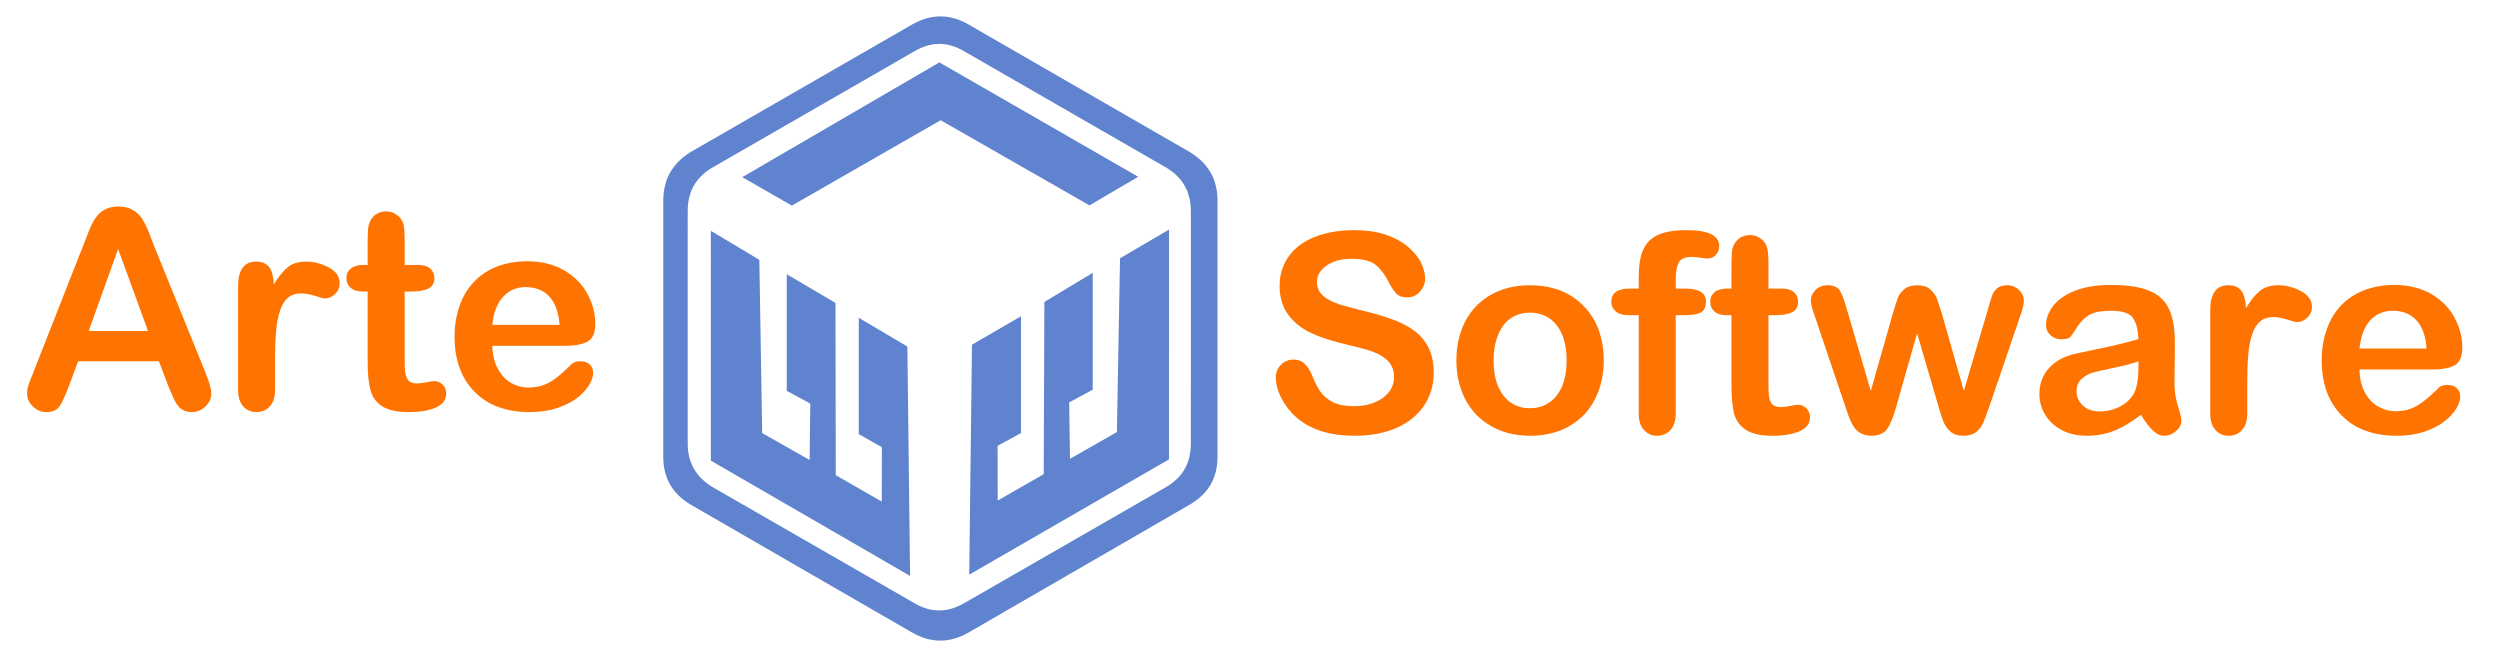
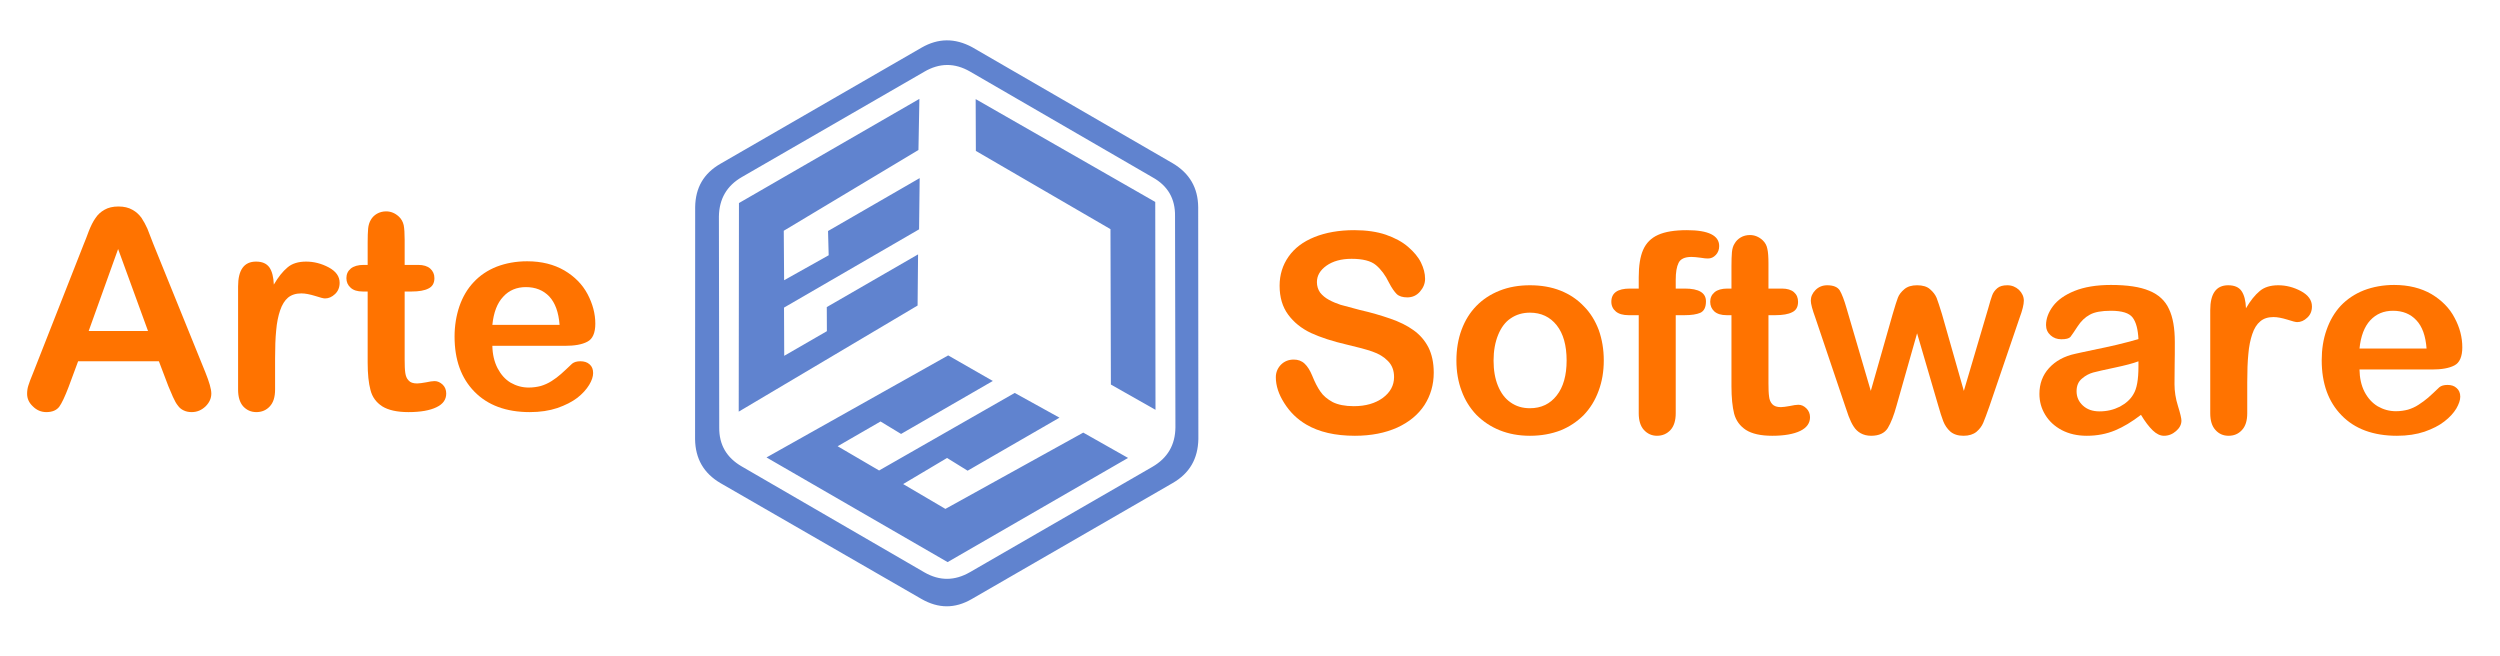
- <svg xmlns="http://www.w3.org/2000/svg" viewBox="251.2 38.6 1923.4 504.7">
-   <path d="M 953.3 525.4 C 967.6 533.5 981.8 533.5 996.2 525.4 L 1166.9 427.1 C 1180.9 418.4 1187.9 406.2 1187.9 389.7 L 1187.9 192.7 C 1187.9 176.3 1180.9 164.3 1166.9 155.9 L 996.2 57.3 C 981.8 49.2 967.6 49.2 953.3 57.3 L 782.8 155.9 C 768.5 164.3 761.5 176.3 761.5 192.7 L 761.5 389.7 C 761.5 406.2 768.5 418.4 782.8 427.1 M 801.2 415.3 C 788.5 407.8 782 396.7 782 381.5 L 782 202.9 C 782 188 788.2 176.8 801.2 169.3 L 956.5 80 C 969.2 72.7 981.9 72.5 994.6 80 L 1149.9 169.3 C 1162.6 176.9 1169.1 188 1169.1 202.9 L 1169.1 381.5 C 1169.2 396.7 1162.8 407.8 1149.9 415.3 L 994.6 504.7 C 981.9 512.2 969.2 512.2 956.5 504.7 M 1127.1 407.8 L 1089 385.9 L 974.5 451.6 L 860 386.1 L 822.5 408.1 L 975.5 496.1 M 952.5 102 L 798.8 190.7 L 798.8 367.5 L 836.5 345.4 L 838.9 211.7 L 875 191.1 L 875.6 234.5 L 857.5 244.3 L 857.5 334.2 L 894.7 311.8 L 895.2 179.3 L 930.6 159 L 930.7 201.1 L 912.7 210.9 L 912.7 300.8 L 950.4 278.9 M 1000.1 277.5 L 1037.5 299.6 L 1037.5 210.1 L 1019.7 200 L 1019.8 158.2 L 1055.2 178.5 L 1055.4 311 L 1092.9 333.1 L 1092.9 243.4 L 1074.8 233.6 L 1075.3 190.2 L 1111.8 210.9 L 1114 344.2 L 1151.3 366.5 L 1151.3 189.7 L 998 101" style="stroke-miterlimit: 1; fill: rgb(96, 131, 207);" transform="matrix(-1, -0.000062, 0.000062, -1, 1949.382, 582.7604)" />
+ <svg xmlns="http://www.w3.org/2000/svg" xmlns:ns1="https://boxy-svg.com" viewBox="251.2 38.6 1923.4 504.7">
  <g transform="matrix(1.211293, 0, 0, 1.211293, -264.0589, 21.34488)" style="">
    <path d="M 532.3 259.5 L 526.3 243.7 L 475 243.7 L 469 259.9 C 466.6 266.2 464.6 270.4 463 272.6 C 461.3 274.8 458.6 276 454.8 276 C 451.6 276 448.7 274.8 446.3 272.4 C 443.8 270.1 442.6 267.4 442.6 264.4 C 442.6 262.7 442.8 260.9 443.4 259.1 C 444 257.2 444.9 254.7 446.3 251.4 L 478.5 169.5 C 479.5 167.1 480.6 164.3 481.8 161 C 483.1 157.7 484.5 154.9 486 152.8 C 487.4 150.6 489.4 148.8 491.7 147.5 C 494.1 146.1 497.1 145.4 500.6 145.4 C 504.1 145.4 507.1 146.1 509.5 147.5 C 511.9 148.8 513.8 150.6 515.3 152.7 C 516.7 154.8 517.9 157.1 519 159.5 C 520 162 521.2 165.2 522.8 169.3 L 555.8 250.7 C 558.3 256.9 559.6 261.4 559.6 264.2 C 559.6 267.2 558.4 269.9 556 272.3 C 553.5 274.7 550.6 276 547.1 276 C 545.1 276 543.4 275.6 542 274.9 C 540.5 274.2 539.3 273.2 538.4 271.9 C 537.4 270.7 536.3 268.8 535.2 266.3 C 534.1 263.7 533.1 261.5 532.3 259.5 Z M 481.7 224.5 L 519.4 224.5 L 500.4 172.4 Z" style="fill: rgb(255, 115, 0); white-space: pre;" />
    <path d="M 745 202.7 C 748.7 198.6 753.6 196.6 759.4 196.6 C 765.5 196.6 770.5 198.6 774.3 202.6 C 778 206.6 780.2 212.6 780.8 220.6 L 738.1 220.6 C 738.9 212.7 741.2 206.7 745 202.7 Z M 798.4 231.3 C 801.8 229.6 803.5 225.7 803.5 219.8 C 803.5 213.5 801.8 207.2 798.6 201.1 C 795.3 194.9 790.4 189.9 783.8 186 C 777.2 182.2 769.4 180.2 760.2 180.2 C 753.1 180.2 746.7 181.4 740.9 183.6 C 735.1 185.9 730.2 189.2 726.3 193.4 C 722.3 197.6 719.3 202.7 717.2 208.7 C 715.2 214.6 714.1 221.1 714.1 228 C 714.1 242.8 718.3 254.4 726.7 263 C 735.1 271.6 746.8 276 761.9 276 C 768.5 276 774.3 275.1 779.4 273.4 C 784.5 271.6 788.7 269.5 792.1 266.9 C 795.4 264.3 797.9 261.5 799.6 258.7 C 801.3 255.9 802.1 253.4 802.1 251.2 C 802.1 248.8 801.4 247 799.9 245.7 C 798.4 244.3 796.4 243.7 794 243.7 C 791.8 243.7 790.1 244.2 788.8 245.2 C 785.9 248 783.5 250.2 781.7 251.8 C 779.9 253.4 777.9 254.9 775.7 256.3 C 773.5 257.7 771.2 258.7 768.9 259.4 C 766.6 260 764 260.4 761.2 260.4 C 757 260.4 753.2 259.3 749.7 257.3 C 746.2 255.2 743.5 252.1 741.4 248.1 C 739.3 244 738.2 239.3 738.1 233.9 L 784.1 233.9 C 790.3 233.9 795 233.1 798.4 231.3 Z" style="fill: rgb(255, 115, 0); white-space: pre;" />
    <path d="M 656.3 182.5 L 658.9 182.5 L 658.9 168.3 C 658.9 164.6 659 161.6 659.2 159.4 C 659.4 157.3 660 155.4 660.9 153.9 C 661.8 152.3 663.1 151 664.8 150 C 666.6 149 668.5 148.5 670.6 148.5 C 673.6 148.5 676.3 149.6 678.7 151.8 C 680.3 153.3 681.3 155.1 681.8 157.3 C 682.2 159.4 682.4 162.5 682.4 166.5 L 682.4 182.5 L 691 182.5 C 694.3 182.5 696.9 183.3 698.6 184.8 C 700.4 186.4 701.3 188.4 701.3 190.9 C 701.3 194.1 700 196.3 697.5 197.5 C 695 198.8 691.4 199.4 686.8 199.4 L 682.4 199.4 L 682.4 242.6 C 682.4 246.3 682.5 249.1 682.8 251.1 C 683.1 253.1 683.7 254.7 684.9 255.9 C 686 257.2 687.8 257.8 690.3 257.8 C 691.7 257.8 693.6 257.5 695.9 257.1 C 698.3 256.6 700.1 256.3 701.4 256.3 C 703.3 256.3 705 257.1 706.6 258.6 C 708.1 260.1 708.8 262 708.8 264.2 C 708.8 268 706.8 270.9 702.6 272.9 C 698.5 274.9 692.6 276 684.8 276 C 677.5 276 671.9 274.7 668.1 272.3 C 664.3 269.8 661.8 266.4 660.7 262 C 659.5 257.6 658.9 251.8 658.9 244.5 L 658.9 199.4 L 655.8 199.4 C 652.4 199.4 649.8 198.6 648.1 197 C 646.3 195.4 645.4 193.4 645.4 190.9 C 645.4 188.4 646.3 186.4 648.2 184.8 C 650.1 183.3 652.8 182.5 656.3 182.5 Z" style="fill: rgb(255, 115, 0); white-space: pre;" />
    <path d="M 600.1 242 L 600.1 261.7 C 600.1 266.4 599 270 596.7 272.4 C 594.5 274.8 591.6 276 588.2 276 C 584.8 276 582 274.7 579.8 272.3 C 577.7 269.9 576.6 266.4 576.6 261.7 L 576.6 196.2 C 576.6 185.7 580.4 180.4 588 180.4 C 591.9 180.4 594.7 181.6 596.5 184.1 C 598.2 186.6 599.1 190.2 599.3 195 C 602.1 190.2 605 186.6 608 184.1 C 610.9 181.6 614.9 180.4 619.8 180.4 C 624.7 180.4 629.5 181.6 634.2 184.1 C 638.8 186.6 641.1 189.8 641.1 193.9 C 641.1 196.8 640.1 199.2 638.2 201 C 636.2 202.9 634.1 203.8 631.8 203.8 C 630.9 203.8 628.8 203.3 625.5 202.2 C 622.2 201.2 619.3 200.6 616.8 200.6 C 613.3 200.6 610.5 201.5 608.3 203.3 C 606.2 205.1 604.5 207.8 603.3 211.4 C 602.1 214.9 601.2 219.2 600.8 224.1 C 600.3 229 600.1 235 600.1 242 Z" style="fill: rgb(255, 115, 0); white-space: pre;" />
  </g>
  <g transform="matrix(1.211293, 0, 0, 1.211293, 185.4859, 39.55307)" style="">
    <path d="M 1559.7 202.7 C 1563.5 198.6 1568.3 196.6 1574.2 196.6 C 1580.3 196.6 1585.3 198.6 1589 202.6 C 1592.8 206.6 1594.9 212.6 1595.5 220.6 L 1552.9 220.6 C 1553.7 212.7 1556 206.7 1559.7 202.7 Z M 1613.2 231.3 C 1616.5 229.6 1618.2 225.7 1618.2 219.8 C 1618.2 213.5 1616.6 207.2 1613.3 201.1 C 1610.1 194.9 1605.1 189.9 1598.6 186 C 1592 182.2 1584.1 180.2 1574.9 180.2 C 1567.9 180.2 1561.5 181.4 1555.7 183.6 C 1549.9 185.9 1545 189.2 1541 193.4 C 1537.1 197.6 1534.1 202.7 1532 208.7 C 1529.9 214.6 1528.9 221.1 1528.9 228 C 1528.9 242.8 1533.1 254.4 1541.5 263 C 1549.8 271.6 1561.6 276 1576.7 276 C 1583.3 276 1589.1 275.1 1594.2 273.4 C 1599.3 271.6 1603.5 269.5 1606.8 266.9 C 1610.2 264.3 1612.7 261.5 1614.4 258.7 C 1616 255.9 1616.9 253.4 1616.9 251.2 C 1616.9 248.8 1616.1 247 1614.6 245.7 C 1613.1 244.3 1611.2 243.7 1608.8 243.7 C 1606.5 243.7 1604.8 244.2 1603.6 245.2 C 1600.7 248 1598.3 250.2 1596.5 251.8 C 1594.6 253.4 1592.6 254.9 1590.4 256.3 C 1588.3 257.7 1586 258.7 1583.7 259.4 C 1581.4 260 1578.8 260.4 1576 260.4 C 1571.8 260.4 1568 259.3 1564.5 257.3 C 1561 255.2 1558.2 252.1 1556.1 248.1 C 1554 244 1553 239.3 1552.9 233.9 L 1598.9 233.9 C 1605 233.9 1609.8 233.1 1613.2 231.3 Z" style="fill: rgb(255, 115, 0); white-space: pre;" />
    <path d="M 1481.6 242 L 1481.6 261.7 C 1481.6 266.4 1480.5 270 1478.2 272.4 C 1476 274.8 1473.2 276 1469.7 276 C 1466.3 276 1463.5 274.7 1461.4 272.3 C 1459.2 269.9 1458.1 266.4 1458.1 261.7 L 1458.1 196.2 C 1458.1 185.7 1461.9 180.4 1469.5 180.4 C 1473.4 180.4 1476.3 181.6 1478 184.1 C 1479.7 186.6 1480.6 190.2 1480.8 195 C 1483.6 190.2 1486.5 186.6 1489.5 184.1 C 1492.4 181.6 1496.4 180.4 1501.3 180.4 C 1506.2 180.4 1511 181.6 1515.7 184.1 C 1520.3 186.6 1522.7 189.8 1522.7 193.9 C 1522.7 196.8 1521.7 199.2 1519.7 201 C 1517.7 202.9 1515.6 203.8 1513.3 203.8 C 1512.4 203.8 1510.3 203.3 1507 202.2 C 1503.7 201.2 1500.8 200.6 1498.3 200.6 C 1494.8 200.6 1492 201.5 1489.9 203.3 C 1487.7 205.1 1486 207.8 1484.8 211.4 C 1483.6 214.9 1482.7 219.2 1482.3 224.1 C 1481.8 229 1481.6 235 1481.6 242 Z" style="fill: rgb(255, 115, 0); white-space: pre;" />
    <path d="M 1412.5 232 C 1412.5 240.2 1411.5 246.1 1409.3 249.6 C 1407.5 252.8 1404.6 255.4 1400.7 257.5 C 1396.7 259.5 1392.5 260.5 1387.8 260.5 C 1383.4 260.5 1379.9 259.3 1377.2 256.8 C 1374.5 254.3 1373.2 251.3 1373.2 247.7 C 1373.2 244.3 1374.3 241.6 1376.6 239.7 C 1378.9 237.7 1381.3 236.5 1383.8 235.8 C 1386.4 235.1 1390.9 234.1 1397.5 232.7 C 1404.1 231.3 1409.1 230 1412.5 228.7 Z M 1421.6 272.6 C 1423.9 274.8 1426.3 276 1428.7 276 C 1431.6 276 1434.1 275 1436.4 273 C 1438.7 271 1439.8 268.8 1439.8 266.4 C 1439.8 265 1439.1 261.9 1437.6 257.1 C 1436.1 252.4 1435.4 247.7 1435.4 243.3 C 1435.5 238.6 1435.5 234.3 1435.5 230.5 C 1435.6 226.7 1435.6 222 1435.6 216.5 C 1435.6 207.7 1434.4 200.7 1431.9 195.5 C 1429.5 190.2 1425.3 186.3 1419.4 183.9 C 1413.5 181.4 1405.4 180.2 1395 180.2 C 1385.8 180.2 1378.1 181.5 1371.9 184 C 1365.7 186.5 1361.1 189.8 1358.2 193.7 C 1355.3 197.6 1353.8 201.6 1353.8 205.7 C 1353.8 208.3 1354.8 210.5 1356.7 212.2 C 1358.6 213.9 1360.9 214.7 1363.5 214.7 C 1366.5 214.7 1368.4 214.2 1369.3 213.2 C 1370.1 212.1 1371.7 209.9 1373.8 206.6 C 1376 203.2 1378.6 200.7 1381.6 199.1 C 1384.6 197.4 1389.1 196.6 1395 196.6 C 1402 196.6 1406.6 198 1408.8 200.9 C 1411 203.8 1412.2 208.4 1412.5 214.6 C 1407.6 216 1403 217.2 1398.8 218.2 C 1394.6 219.2 1389.5 220.3 1383.6 221.5 C 1377.7 222.8 1374 223.5 1372.5 223.9 C 1365.4 225.4 1359.8 228.5 1355.7 233 C 1351.6 237.5 1349.6 243 1349.6 249.4 C 1349.6 254.2 1350.8 258.6 1353.3 262.7 C 1355.8 266.8 1359.3 270 1363.8 272.4 C 1368.4 274.8 1373.7 276 1379.7 276 C 1386.3 276 1392.3 274.8 1397.6 272.6 C 1402.9 270.4 1408.4 267.1 1414.1 262.7 C 1416.7 267 1419.2 270.3 1421.6 272.6 Z" style="fill: rgb(255, 115, 0); white-space: pre;" />
    <path d="M 1227.1 195 L 1242.5 247.5 L 1256.4 198.7 C 1257.9 193.6 1259 190.1 1259.7 188.3 C 1260.4 186.4 1261.8 184.6 1263.8 182.9 C 1265.8 181.2 1268.5 180.4 1271.9 180.4 C 1275.4 180.4 1278.2 181.2 1280.1 182.9 C 1282.1 184.6 1283.5 186.5 1284.3 188.4 C 1285.1 190.4 1286.2 193.9 1287.7 198.7 L 1301.6 247.5 L 1317.1 195 C 1318.1 191.2 1319 188.5 1319.6 186.8 C 1320.2 185.1 1321.3 183.6 1322.8 182.3 C 1324.3 181 1326.4 180.4 1329.2 180.4 C 1332.1 180.4 1334.5 181.4 1336.6 183.3 C 1338.6 185.3 1339.7 187.6 1339.7 190.2 C 1339.7 192.6 1338.8 196.3 1337 201.1 L 1317.8 257.4 C 1316.1 262.2 1314.8 265.7 1313.9 267.8 C 1313 269.9 1311.6 271.8 1309.6 273.5 C 1307.6 275.1 1304.9 276 1301.4 276 C 1297.9 276 1295.1 275.1 1293 273.3 C 1291 271.5 1289.5 269.3 1288.5 266.7 C 1287.5 264.2 1286.5 260.8 1285.3 256.7 L 1271.9 210.9 L 1258.9 256.7 C 1257.2 263 1255.3 267.8 1253.3 271.1 C 1251.3 274.3 1247.8 276 1242.7 276 C 1240.1 276 1237.9 275.4 1236.1 274.4 C 1234.3 273.4 1232.8 272 1231.6 270.1 C 1230.4 268.3 1229.4 266.1 1228.4 263.5 C 1227.5 261 1226.8 258.9 1226.3 257.4 L 1207.3 201.1 C 1205.4 195.9 1204.4 192.2 1204.4 190.2 C 1204.4 187.7 1205.4 185.4 1207.4 183.4 C 1209.4 181.4 1211.9 180.4 1214.8 180.4 C 1218.7 180.4 1221.4 181.5 1222.8 183.7 C 1224.1 185.9 1225.6 189.7 1227.1 195 Z" style="fill: rgb(255, 115, 0); white-space: pre;" />
    <path d="M 1151.4 182.5 L 1154 182.5 L 1154 168.3 C 1154 164.6 1154.1 161.6 1154.3 159.4 C 1154.5 157.3 1155 155.4 1156 153.9 C 1156.9 152.3 1158.2 151 1159.9 150 C 1161.6 149 1163.6 148.5 1165.7 148.5 C 1168.7 148.5 1171.4 149.6 1173.8 151.8 C 1175.4 153.3 1176.4 155.1 1176.8 157.3 C 1177.3 159.4 1177.5 162.5 1177.5 166.5 L 1177.5 182.5 L 1186.1 182.5 C 1189.4 182.5 1192 183.3 1193.7 184.8 C 1195.5 186.4 1196.3 188.4 1196.3 190.9 C 1196.3 194.1 1195.1 196.3 1192.6 197.5 C 1190.1 198.8 1186.5 199.4 1181.9 199.4 L 1177.5 199.4 L 1177.5 242.6 C 1177.5 246.3 1177.6 249.1 1177.9 251.1 C 1178.1 253.1 1178.8 254.7 1179.9 255.9 C 1181.1 257.2 1182.9 257.8 1185.4 257.8 C 1186.8 257.8 1188.6 257.5 1191 257.1 C 1193.3 256.6 1195.2 256.3 1196.5 256.3 C 1198.4 256.3 1200.1 257.1 1201.6 258.6 C 1203.1 260.1 1203.9 262 1203.9 264.2 C 1203.9 268 1201.8 270.9 1197.7 272.9 C 1193.6 274.9 1187.6 276 1179.9 276 C 1172.5 276 1167 274.7 1163.2 272.3 C 1159.4 269.8 1156.9 266.4 1155.7 262 C 1154.6 257.6 1154 251.8 1154 244.5 L 1154 199.4 L 1150.9 199.4 C 1147.5 199.4 1144.9 198.6 1143.1 197 C 1141.4 195.4 1140.5 193.4 1140.5 190.9 C 1140.5 188.4 1141.4 186.4 1143.3 184.8 C 1145.1 183.3 1147.8 182.5 1151.4 182.5 Z" style="fill: rgb(255, 115, 0); white-space: pre;" />
    <path d="M 1089.5 182.5 L 1095.1 182.5 L 1095.1 175.4 C 1095.1 168.1 1096 162.2 1097.9 157.9 C 1099.8 153.6 1102.9 150.4 1107.4 148.4 C 1111.8 146.4 1117.9 145.4 1125.7 145.4 C 1139.4 145.4 1146.2 148.8 1146.2 155.5 C 1146.2 157.7 1145.5 159.6 1144.1 161.1 C 1142.6 162.7 1141 163.4 1139 163.4 C 1138.1 163.4 1136.5 163.3 1134.3 162.9 C 1132 162.6 1130.1 162.4 1128.6 162.4 C 1124.3 162.4 1121.6 163.7 1120.4 166.2 C 1119.2 168.6 1118.6 172.2 1118.6 176.9 L 1118.6 182.5 L 1124.4 182.5 C 1133.3 182.5 1137.8 185.2 1137.8 190.6 C 1137.8 194.4 1136.6 196.8 1134.2 197.9 C 1131.8 198.9 1128.6 199.4 1124.4 199.4 L 1118.6 199.4 L 1118.6 261.7 C 1118.6 266.3 1117.5 269.9 1115.3 272.3 C 1113.1 274.7 1110.2 276 1106.7 276 C 1103.4 276 1100.6 274.7 1098.4 272.3 C 1096.2 269.9 1095.1 266.3 1095.1 261.7 L 1095.1 199.4 L 1088.6 199.4 C 1085.1 199.4 1082.4 198.6 1080.6 197.1 C 1078.7 195.5 1077.7 193.4 1077.7 190.9 C 1077.7 185.3 1081.6 182.5 1089.5 182.5 Z" style="fill: rgb(255, 115, 0); white-space: pre;" />
    <path d="M 1043 250.4 C 1038.8 255.8 1033.1 258.5 1026 258.5 C 1021.3 258.5 1017.2 257.3 1013.7 254.8 C 1010.2 252.4 1007.6 248.9 1005.7 244.3 C 1003.8 239.7 1002.9 234.3 1002.9 228.2 C 1002.9 222 1003.9 216.6 1005.8 211.9 C 1007.7 207.3 1010.3 203.7 1013.8 201.4 C 1017.3 199 1021.4 197.8 1026 197.8 C 1033.1 197.8 1038.8 200.5 1043 205.8 C 1047.2 211.1 1049.3 218.6 1049.3 228.2 C 1049.3 237.6 1047.2 245.1 1043 250.4 Z M 1069.7 208.8 C 1067.5 203 1064.4 197.9 1060.2 193.7 C 1056.1 189.4 1051.2 186.1 1045.4 183.8 C 1039.6 181.5 1033.1 180.4 1026 180.4 C 1019 180.4 1012.6 181.5 1006.8 183.8 C 1001 186.1 996.1 189.3 992 193.5 C 987.9 197.7 984.8 202.7 982.6 208.6 C 980.4 214.5 979.3 221.1 979.3 228.2 C 979.3 235.2 980.4 241.7 982.6 247.5 C 984.7 253.3 987.9 258.4 992 262.7 C 996.2 266.9 1001.1 270.2 1006.8 272.5 C 1012.5 274.8 1018.9 276 1026 276 C 1033.2 276 1039.6 274.8 1045.4 272.6 C 1051.1 270.3 1056 267 1060.2 262.8 C 1064.3 258.5 1067.4 253.5 1069.6 247.5 C 1071.8 241.6 1072.9 235.2 1072.9 228.2 C 1072.9 221.1 1071.8 214.7 1069.7 208.8 Z" style="fill: rgb(255, 115, 0); white-space: pre;" />
    <path d="M 964.9 235.9 C 964.9 243.6 962.9 250.4 959 256.5 C 955 262.6 949.3 267.3 941.7 270.8 C 934.1 274.2 925.2 276 914.8 276 C 902.3 276 892 273.6 884 268.9 C 878.2 265.5 873.6 261 870 255.3 C 866.4 249.7 864.6 244.2 864.6 238.8 C 864.6 235.8 865.7 233.1 867.8 230.9 C 870 228.7 872.7 227.6 876 227.6 C 878.7 227.6 881 228.4 882.9 230.2 C 884.7 231.9 886.3 234.4 887.7 237.8 C 889.3 241.8 891 245.2 892.9 247.9 C 894.7 250.6 897.4 252.8 900.7 254.6 C 904.1 256.3 908.6 257.2 914.1 257.2 C 921.7 257.2 927.8 255.4 932.6 251.9 C 937.3 248.4 939.7 244 939.7 238.7 C 939.7 234.5 938.4 231.1 935.8 228.5 C 933.3 225.9 930 223.9 925.9 222.5 C 921.9 221.1 916.5 219.7 909.7 218.1 C 900.6 216 893 213.5 886.9 210.7 C 880.8 207.8 876 203.9 872.4 199 C 868.8 194.1 867 188 867 180.7 C 867 173.8 868.9 167.6 872.7 162.2 C 876.5 156.8 881.9 152.7 889.1 149.8 C 896.3 146.9 904.7 145.4 914.4 145.4 C 922.2 145.4 928.9 146.4 934.5 148.3 C 940.2 150.3 944.9 152.8 948.6 156 C 952.3 159.2 955.1 162.5 956.8 166 C 958.5 169.5 959.4 172.9 959.4 176.3 C 959.4 179.3 958.3 182 956.1 184.5 C 954 186.9 951.3 188.1 948.1 188.1 C 945.2 188.1 942.9 187.4 941.4 186 C 939.9 184.5 938.2 182.1 936.5 178.8 C 934.2 174 931.4 170.3 928.2 167.6 C 925 164.9 919.8 163.6 912.7 163.6 C 906.1 163.6 900.8 165.1 896.7 168 C 892.7 170.9 890.7 174.3 890.7 178.4 C 890.7 180.9 891.4 183.1 892.7 185 C 894.1 186.8 896 188.4 898.4 189.7 C 900.8 191 903.3 192 905.7 192.8 C 908.2 193.5 912.3 194.6 918 196.1 C 925.1 197.7 931.5 199.6 937.3 201.6 C 943.1 203.6 948 206 952 208.9 C 956.1 211.8 959.2 215.4 961.5 219.8 C 963.7 224.2 964.9 229.6 964.9 235.9 Z" style="fill: rgb(255, 115, 0); white-space: pre;" />
  </g>
+   <path d="M 956.2 57.4 Q 977.2 45.3 998.2 57.4 L 1166.3 154.5 Q 1187.3 166.6 1187.3 190.9 L 1187.3 384.9 Q 1187.3 409.2 1166.3 421.3 L 998.2 518.4 Q 977.2 530.5 956.2 518.4 L 788.1 421.3 Q 767.1 409.2 767.1 384.9 L 767.1 190.9 Q 767.1 166.6 788.1 154.5 Z" style="fill: rgb(255, 255, 255);" ns1:shape="n-gon 977.2 287.9 242.6 242.6 6 0.1 1@04631ce4" />
+   <path d="M 960.2 499.6 C 973.1 506.9 986 506.9 999.1 499.6 L 1153.8 410.5 C 1166.5 402.6 1172.9 391.5 1172.9 376.5 L 1172.9 197.9 C 1172.9 183 1166.5 172.1 1153.8 164.5 L 999.1 75.1 C 986 67.8 973.1 67.8 960.2 75.1 L 805.6 164.5 C 792.6 172.1 786.2 183 786.2 197.9 L 786.2 376.5 C 786.2 391.5 792.6 402.6 805.6 410.5 M 822.2 399.7 C 810.7 392.9 804.8 382.8 804.8 369.1 L 804.8 207.2 C 804.8 193.6 810.5 183.5 822.2 176.7 L 963.1 95.7 C 974.6 89.1 986.1 88.9 997.6 95.7 L 1138.4 176.7 C 1149.9 183.6 1155.8 193.6 1155.8 207.2 L 1155.8 369.1 C 1155.9 382.8 1150.1 392.9 1138.4 399.7 L 997.6 480.7 C 986.1 487.6 974.6 487.6 963.1 480.7 M 1117.8 392.9 L 1083.2 373.1 L 979.3 432.7 L 875.6 373.2 L 841.6 393.2 L 980.2 473 M 959.5 115.7 L 820.1 196.1 L 820.1 356.4 L 854.2 336.3 L 856.4 215.1 L 889.2 196.5 L 889.7 235.8 L 873.3 244.6 L 873.3 326.2 L 907 305.9 L 907.5 185.7 L 939.6 167.4 L 939.6 205.5 L 923.4 214.4 L 923.4 295.9 L 957.6 276 M 1002.6 274.8 L 1036.5 294.8 L 1036.5 213.7 L 1020.4 204.5 L 1020.4 166.6 L 1052.6 185 L 1052.8 305.1 L 1086.7 325.2 L 1086.7 243.8 L 1070.3 234.9 L 1070.8 195.6 L 1103.9 214.4 L 1105.9 335.2 L 1139.6 355.5 L 1139.6 195.2 L 1000.7 114.8" style="stroke-miterlimit: 1; fill: rgb(96, 131, 207);" transform="matrix(-0.49999, -0.866031, 0.866031, -0.49999, 1220.461, 1279.343)" />
</svg>
